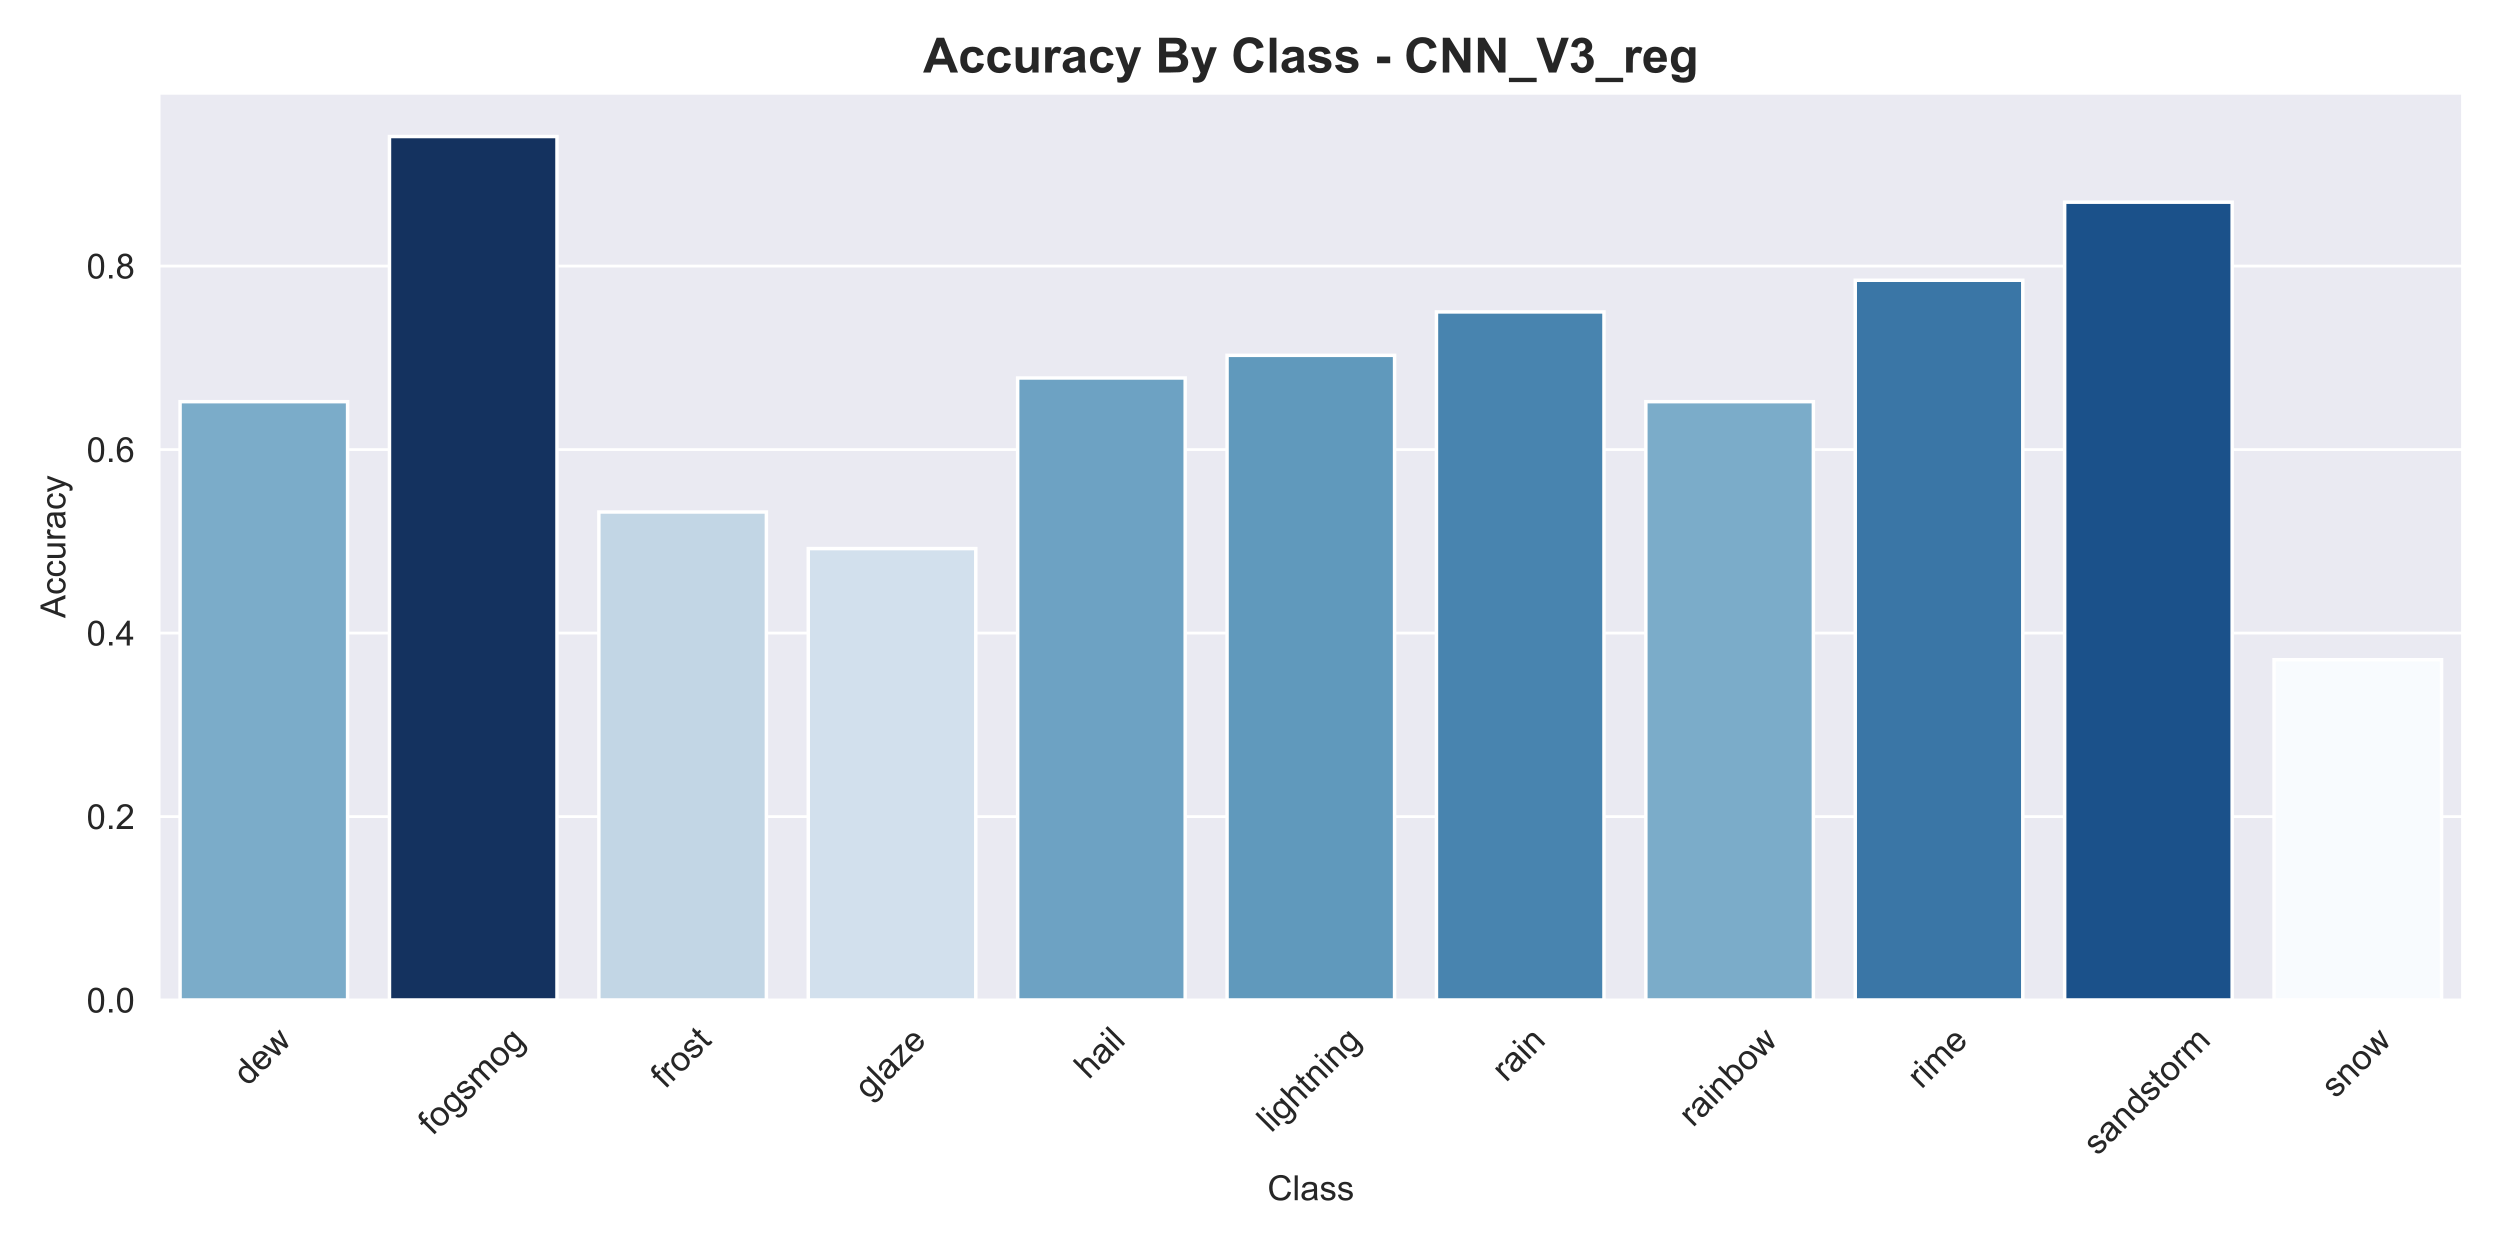
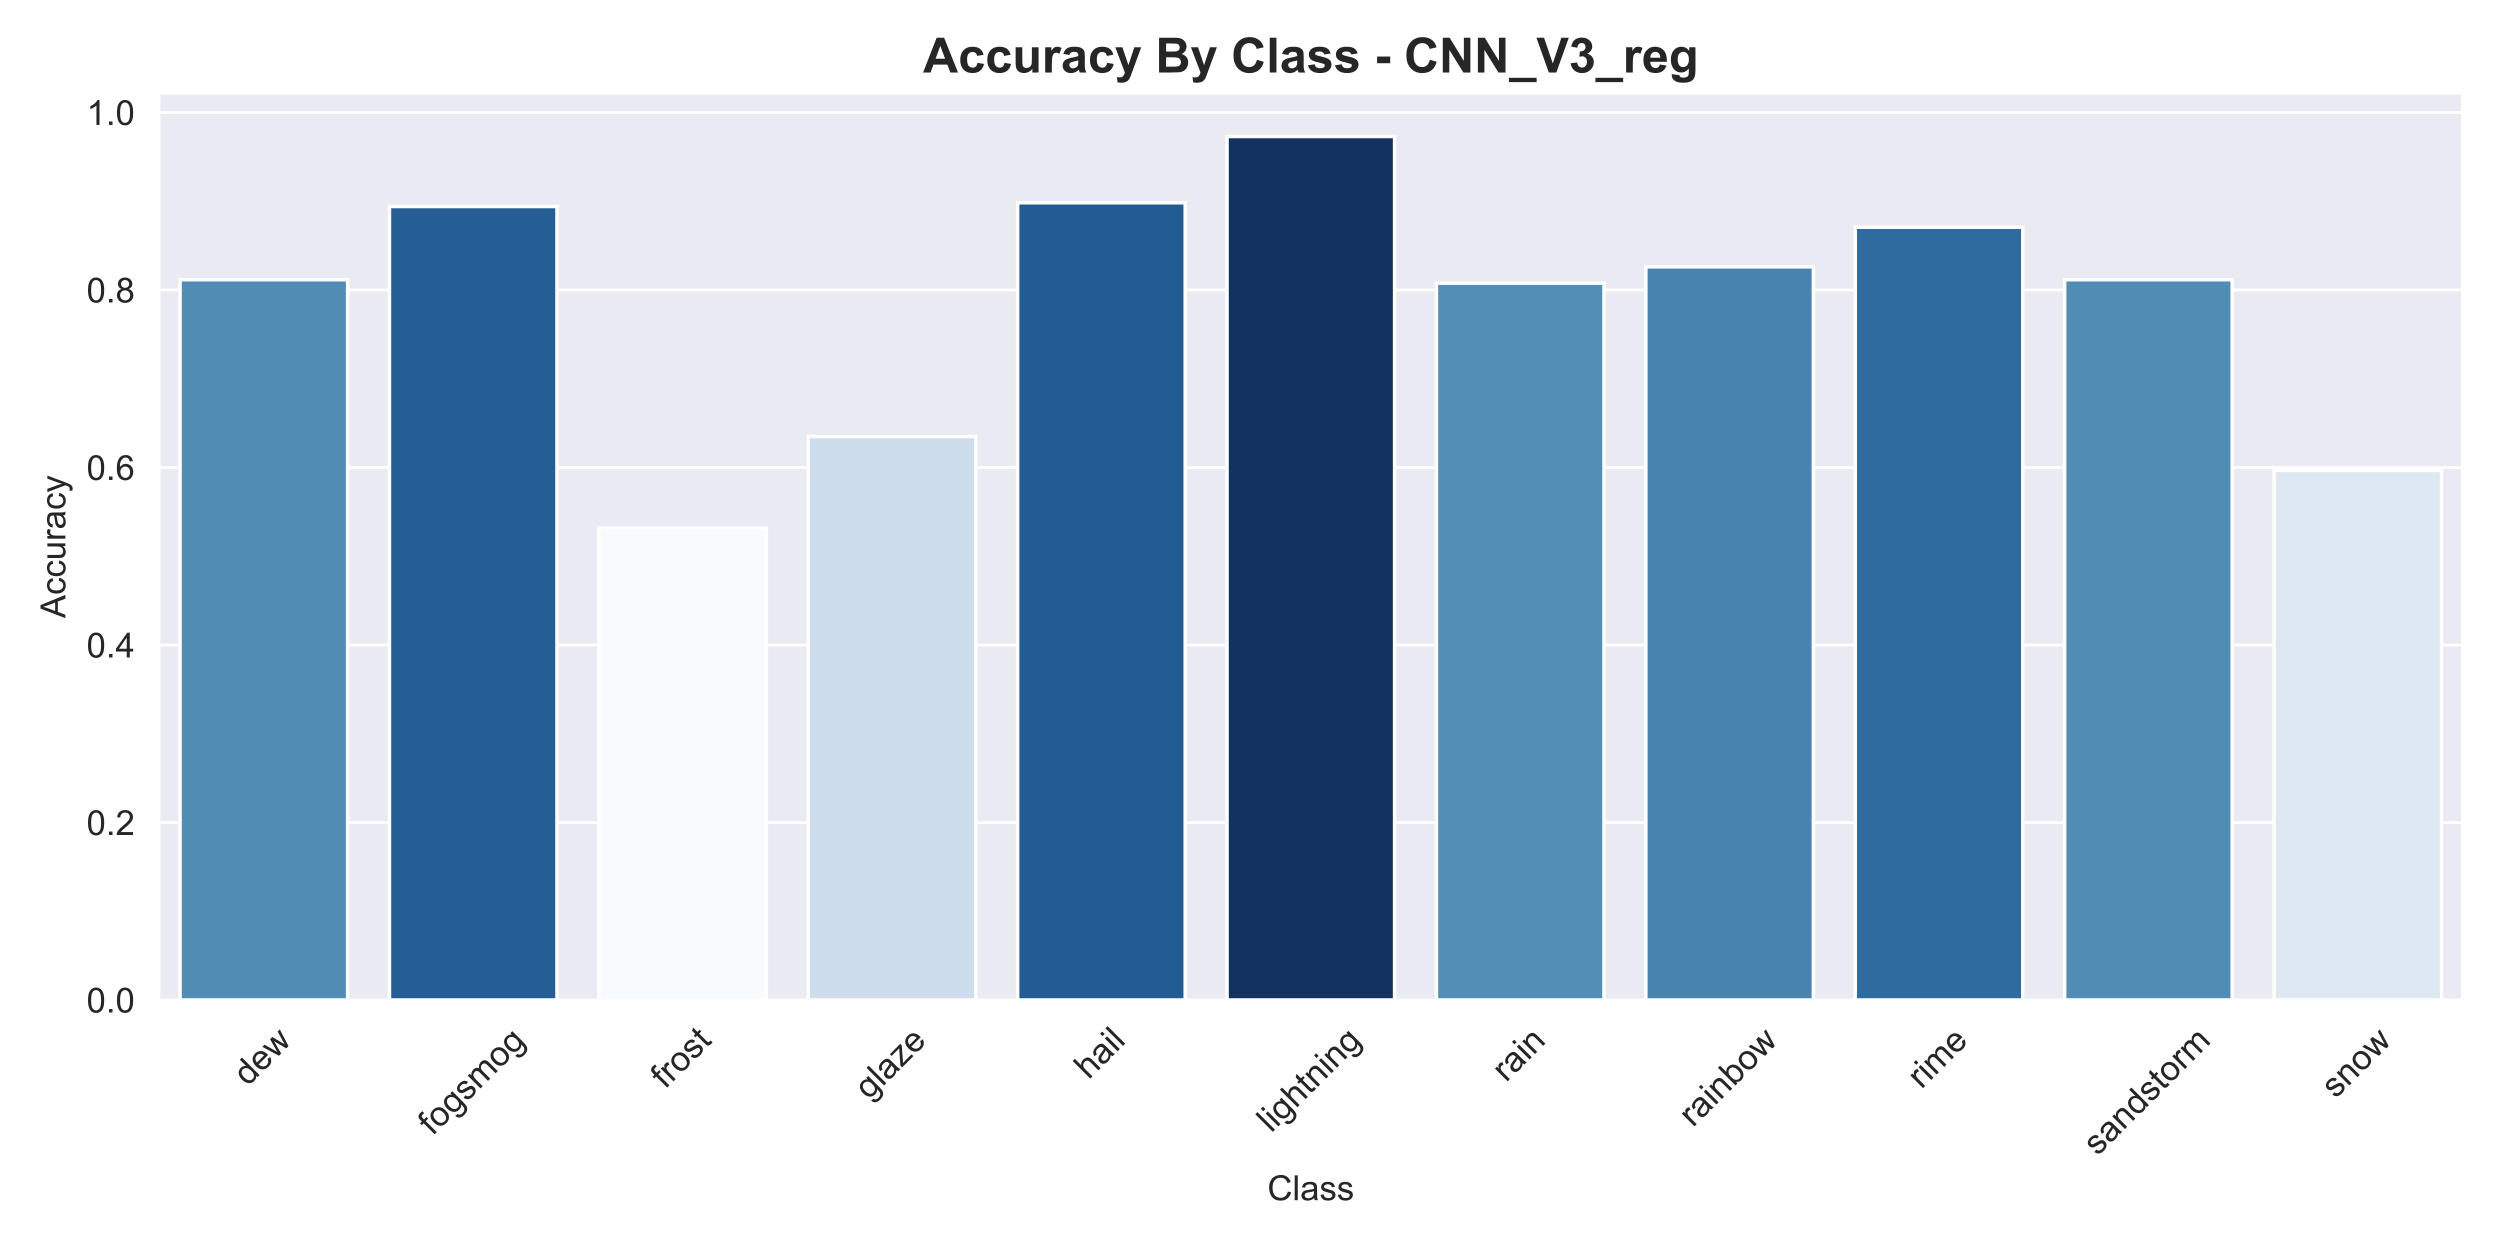
<svg xmlns="http://www.w3.org/2000/svg" xmlns:xlink="http://www.w3.org/1999/xlink" width="720pt" height="360pt" viewBox="0 0 720 360" version="1.1">
  <defs>
    <style type="text/css">*{stroke-linejoin: round; stroke-linecap: butt}</style>
  </defs>
  <g id="figure_1">
    <g id="patch_1">
      <path d="M 0 360  L 720 360  L 720 0  L 0 0  z " style="fill: #ffffff" />
    </g>
    <g id="axes_1">
      <g id="patch_2">
        <path d="M 45.83 288.027  L 709.2 288.027  L 709.2 26.88  L 45.83 26.88  z " style="fill: #eaeaf2" />
      </g>
      <g id="matplotlib.axis_1">
        <g id="xtick_1">
          <g id="text_1">
            <g style="fill: #262626" transform="translate(71.32567 313.0594) rotate(-45) scale(0.1 -0.1)">
              <defs>
                <path id="ArialMT-64" d="M 2575 0  L 2575 419  Q 2259 -75 1647 -75  Q 1250 -75 917 144  Q 584 363 401 755  Q 219 1147 219 1656  Q 219 2153 384 2558  Q 550 2963 881 3178  Q 1213 3394 1622 3394  Q 1922 3394 2156 3267  Q 2391 3141 2538 2938  L 2538 4581  L 3097 4581  L 3097 0  L 2575 0  z M 797 1656  Q 797 1019 1065 703  Q 1334 388 1700 388  Q 2069 388 2326 689  Q 2584 991 2584 1609  Q 2584 2291 2321 2609  Q 2059 2928 1675 2928  Q 1300 2928 1048 2622  Q 797 2316 797 1656  z " transform="scale(0.015625)" />
                <path id="ArialMT-65" d="M 2694 1069  L 3275 997  Q 3138 488 2766 206  Q 2394 -75 1816 -75  Q 1088 -75 661 373  Q 234 822 234 1631  Q 234 2469 665 2931  Q 1097 3394 1784 3394  Q 2450 3394 2872 2941  Q 3294 2488 3294 1666  Q 3294 1616 3291 1516  L 816 1516  Q 847 969 1125 678  Q 1403 388 1819 388  Q 2128 388 2347 550  Q 2566 713 2694 1069  z M 847 1978  L 2700 1978  Q 2663 2397 2488 2606  Q 2219 2931 1791 2931  Q 1403 2931 1139 2672  Q 875 2413 847 1978  z " transform="scale(0.015625)" />
                <path id="ArialMT-77" d="M 1034 0  L 19 3319  L 600 3319  L 1128 1403  L 1325 691  Q 1338 744 1497 1375  L 2025 3319  L 2603 3319  L 3100 1394  L 3266 759  L 3456 1400  L 4025 3319  L 4572 3319  L 3534 0  L 2950 0  L 2422 1988  L 2294 2553  L 1622 0  L 1034 0  z " transform="scale(0.015625)" />
              </defs>
              <use xlink:href="#ArialMT-64" />
              <use xlink:href="#ArialMT-65" transform="translate(55.61523 0)" />
              <use xlink:href="#ArialMT-77" transform="translate(111.2305 0)" />
            </g>
          </g>
        </g>
        <g id="xtick_2">
          <g id="text_2">
            <g style="fill: #262626" transform="translate(124.5599 327.2932) rotate(-45) scale(0.1 -0.1)">
              <defs>
                <path id="ArialMT-66" d="M 556 0  L 556 2881  L 59 2881  L 59 3319  L 556 3319  L 556 3672  Q 556 4006 616 4169  Q 697 4388 901 4523  Q 1106 4659 1475 4659  Q 1713 4659 2000 4603  L 1916 4113  Q 1741 4144 1584 4144  Q 1328 4144 1222 4034  Q 1116 3925 1116 3625  L 1116 3319  L 1763 3319  L 1763 2881  L 1116 2881  L 1116 0  L 556 0  z " transform="scale(0.015625)" />
                <path id="ArialMT-6f" d="M 213 1659  Q 213 2581 725 3025  Q 1153 3394 1769 3394  Q 2453 3394 2887 2945  Q 3322 2497 3322 1706  Q 3322 1066 3130 698  Q 2938 331 2570 128  Q 2203 -75 1769 -75  Q 1072 -75 642 372  Q 213 819 213 1659  z M 791 1659  Q 791 1022 1069 705  Q 1347 388 1769 388  Q 2188 388 2466 706  Q 2744 1025 2744 1678  Q 2744 2294 2464 2611  Q 2184 2928 1769 2928  Q 1347 2928 1069 2612  Q 791 2297 791 1659  z " transform="scale(0.015625)" />
                <path id="ArialMT-67" d="M 319 -275  L 866 -356  Q 900 -609 1056 -725  Q 1266 -881 1628 -881  Q 2019 -881 2231 -725  Q 2444 -569 2519 -288  Q 2563 -116 2559 434  Q 2191 0 1641 0  Q 956 0 581 494  Q 206 988 206 1678  Q 206 2153 378 2554  Q 550 2956 876 3175  Q 1203 3394 1644 3394  Q 2231 3394 2613 2919  L 2613 3319  L 3131 3319  L 3131 450  Q 3131 -325 2973 -648  Q 2816 -972 2473 -1159  Q 2131 -1347 1631 -1347  Q 1038 -1347 672 -1080  Q 306 -813 319 -275  z M 784 1719  Q 784 1066 1043 766  Q 1303 466 1694 466  Q 2081 466 2343 764  Q 2606 1063 2606 1700  Q 2606 2309 2336 2618  Q 2066 2928 1684 2928  Q 1309 2928 1046 2623  Q 784 2319 784 1719  z " transform="scale(0.015625)" />
                <path id="ArialMT-73" d="M 197 991  L 753 1078  Q 800 744 1014 566  Q 1228 388 1613 388  Q 2000 388 2187 545  Q 2375 703 2375 916  Q 2375 1106 2209 1216  Q 2094 1291 1634 1406  Q 1016 1563 777 1677  Q 538 1791 414 1992  Q 291 2194 291 2438  Q 291 2659 392 2848  Q 494 3038 669 3163  Q 800 3259 1026 3326  Q 1253 3394 1513 3394  Q 1903 3394 2198 3281  Q 2494 3169 2634 2976  Q 2775 2784 2828 2463  L 2278 2388  Q 2241 2644 2061 2787  Q 1881 2931 1553 2931  Q 1166 2931 1000 2803  Q 834 2675 834 2503  Q 834 2394 903 2306  Q 972 2216 1119 2156  Q 1203 2125 1616 2013  Q 2213 1853 2448 1751  Q 2684 1650 2818 1456  Q 2953 1263 2953 975  Q 2953 694 2789 445  Q 2625 197 2315 61  Q 2006 -75 1616 -75  Q 969 -75 630 194  Q 291 463 197 991  z " transform="scale(0.015625)" />
                <path id="ArialMT-6d" d="M 422 0  L 422 3319  L 925 3319  L 925 2853  Q 1081 3097 1340 3245  Q 1600 3394 1931 3394  Q 2300 3394 2536 3241  Q 2772 3088 2869 2813  Q 3263 3394 3894 3394  Q 4388 3394 4653 3120  Q 4919 2847 4919 2278  L 4919 0  L 4359 0  L 4359 2091  Q 4359 2428 4304 2576  Q 4250 2725 4106 2815  Q 3963 2906 3769 2906  Q 3419 2906 3187 2673  Q 2956 2441 2956 1928  L 2956 0  L 2394 0  L 2394 2156  Q 2394 2531 2256 2718  Q 2119 2906 1806 2906  Q 1569 2906 1367 2781  Q 1166 2656 1075 2415  Q 984 2175 984 1722  L 984 0  L 422 0  z " transform="scale(0.015625)" />
              </defs>
              <use xlink:href="#ArialMT-66" />
              <use xlink:href="#ArialMT-6f" transform="translate(27.7832 0)" />
              <use xlink:href="#ArialMT-67" transform="translate(83.39844 0)" />
              <use xlink:href="#ArialMT-73" transform="translate(139.0137 0)" />
              <use xlink:href="#ArialMT-6d" transform="translate(189.0137 0)" />
              <use xlink:href="#ArialMT-6f" transform="translate(272.3145 0)" />
              <use xlink:href="#ArialMT-67" transform="translate(327.9297 0)" />
            </g>
          </g>
        </g>
        <g id="xtick_3">
          <g id="text_3">
            <g style="fill: #262626" transform="translate(191.5484 313.8394) rotate(-45) scale(0.1 -0.1)">
              <defs>
                <path id="ArialMT-72" d="M 416 0  L 416 3319  L 922 3319  L 922 2816  Q 1116 3169 1280 3281  Q 1444 3394 1641 3394  Q 1925 3394 2219 3213  L 2025 2691  Q 1819 2813 1613 2813  Q 1428 2813 1281 2702  Q 1134 2591 1072 2394  Q 978 2094 978 1738  L 978 0  L 416 0  z " transform="scale(0.015625)" />
                <path id="ArialMT-74" d="M 1650 503  L 1731 6  Q 1494 -44 1306 -44  Q 1000 -44 831 53  Q 663 150 594 308  Q 525 466 525 972  L 525 2881  L 113 2881  L 113 3319  L 525 3319  L 525 4141  L 1084 4478  L 1084 3319  L 1650 3319  L 1650 2881  L 1084 2881  L 1084 941  Q 1084 700 1114 631  Q 1144 563 1211 522  Q 1278 481 1403 481  Q 1497 481 1650 503  z " transform="scale(0.015625)" />
              </defs>
              <use xlink:href="#ArialMT-66" />
              <use xlink:href="#ArialMT-72" transform="translate(27.7832 0)" />
              <use xlink:href="#ArialMT-6f" transform="translate(61.08398 0)" />
              <use xlink:href="#ArialMT-73" transform="translate(116.6992 0)" />
              <use xlink:href="#ArialMT-74" transform="translate(166.6992 0)" />
            </g>
          </g>
        </g>
        <g id="xtick_4">
          <g id="text_4">
            <g style="fill: #262626" transform="translate(250.2372 316.9916) rotate(-45) scale(0.1 -0.1)">
              <defs>
                <path id="ArialMT-6c" d="M 409 0  L 409 4581  L 972 4581  L 972 0  L 409 0  z " transform="scale(0.015625)" />
                <path id="ArialMT-61" d="M 2588 409  Q 2275 144 1986 34  Q 1697 -75 1366 -75  Q 819 -75 525 192  Q 231 459 231 875  Q 231 1119 342 1320  Q 453 1522 633 1644  Q 813 1766 1038 1828  Q 1203 1872 1538 1913  Q 2219 1994 2541 2106  Q 2544 2222 2544 2253  Q 2544 2597 2384 2738  Q 2169 2928 1744 2928  Q 1347 2928 1158 2789  Q 969 2650 878 2297  L 328 2372  Q 403 2725 575 2942  Q 747 3159 1072 3276  Q 1397 3394 1825 3394  Q 2250 3394 2515 3294  Q 2781 3194 2906 3042  Q 3031 2891 3081 2659  Q 3109 2516 3109 2141  L 3109 1391  Q 3109 606 3145 398  Q 3181 191 3288 0  L 2700 0  Q 2613 175 2588 409  z M 2541 1666  Q 2234 1541 1622 1453  Q 1275 1403 1131 1340  Q 988 1278 909 1158  Q 831 1038 831 891  Q 831 666 1001 516  Q 1172 366 1500 366  Q 1825 366 2078 508  Q 2331 650 2450 897  Q 2541 1088 2541 1459  L 2541 1666  z " transform="scale(0.015625)" />
                <path id="ArialMT-7a" d="M 125 0  L 125 456  L 2238 2881  Q 1878 2863 1603 2863  L 250 2863  L 250 3319  L 2963 3319  L 2963 2947  L 1166 841  L 819 456  Q 1197 484 1528 484  L 3063 484  L 3063 0  L 125 0  z " transform="scale(0.015625)" />
              </defs>
              <use xlink:href="#ArialMT-67" />
              <use xlink:href="#ArialMT-6c" transform="translate(55.61523 0)" />
              <use xlink:href="#ArialMT-61" transform="translate(77.83203 0)" />
              <use xlink:href="#ArialMT-7a" transform="translate(133.4473 0)" />
              <use xlink:href="#ArialMT-65" transform="translate(183.4473 0)" />
            </g>
          </g>
        </g>
        <g id="xtick_5">
          <g id="text_5">
            <g style="fill: #262626" transform="translate(313.5333 311.0949) rotate(-45) scale(0.1 -0.1)">
              <defs>
                <path id="ArialMT-68" d="M 422 0  L 422 4581  L 984 4581  L 984 2938  Q 1378 3394 1978 3394  Q 2347 3394 2619 3248  Q 2891 3103 3008 2847  Q 3125 2591 3125 2103  L 3125 0  L 2563 0  L 2563 2103  Q 2563 2525 2380 2717  Q 2197 2909 1863 2909  Q 1613 2909 1392 2779  Q 1172 2650 1078 2428  Q 984 2206 984 1816  L 984 0  L 422 0  z " transform="scale(0.015625)" />
                <path id="ArialMT-69" d="M 425 3934  L 425 4581  L 988 4581  L 988 3934  L 425 3934  z M 425 0  L 425 3319  L 988 3319  L 988 0  L 425 0  z " transform="scale(0.015625)" />
              </defs>
              <use xlink:href="#ArialMT-68" />
              <use xlink:href="#ArialMT-61" transform="translate(55.61523 0)" />
              <use xlink:href="#ArialMT-69" transform="translate(111.2305 0)" />
              <use xlink:href="#ArialMT-6c" transform="translate(133.4473 0)" />
            </g>
          </g>
        </g>
        <g id="xtick_6">
          <g id="text_6">
            <g style="fill: #262626" transform="translate(366.1322 326.427) rotate(-45) scale(0.1 -0.1)">
              <defs>
                <path id="ArialMT-6e" d="M 422 0  L 422 3319  L 928 3319  L 928 2847  Q 1294 3394 1984 3394  Q 2284 3394 2536 3286  Q 2788 3178 2913 3003  Q 3038 2828 3088 2588  Q 3119 2431 3119 2041  L 3119 0  L 2556 0  L 2556 2019  Q 2556 2363 2490 2533  Q 2425 2703 2258 2804  Q 2091 2906 1866 2906  Q 1506 2906 1245 2678  Q 984 2450 984 1813  L 984 0  L 422 0  z " transform="scale(0.015625)" />
              </defs>
              <use xlink:href="#ArialMT-6c" />
              <use xlink:href="#ArialMT-69" transform="translate(22.2168 0)" />
              <use xlink:href="#ArialMT-67" transform="translate(44.43359 0)" />
              <use xlink:href="#ArialMT-68" transform="translate(100.0488 0)" />
              <use xlink:href="#ArialMT-74" transform="translate(155.6641 0)" />
              <use xlink:href="#ArialMT-6e" transform="translate(183.4473 0)" />
              <use xlink:href="#ArialMT-69" transform="translate(239.0625 0)" />
              <use xlink:href="#ArialMT-6e" transform="translate(261.2793 0)" />
              <use xlink:href="#ArialMT-67" transform="translate(316.8945 0)" />
            </g>
          </g>
        </g>
        <g id="xtick_7">
          <g id="text_7">
            <g style="fill: #262626" transform="translate(433.7544 311.8783) rotate(-45) scale(0.1 -0.1)">
              <use xlink:href="#ArialMT-72" />
              <use xlink:href="#ArialMT-61" transform="translate(33.30078 0)" />
              <use xlink:href="#ArialMT-69" transform="translate(88.91602 0)" />
              <use xlink:href="#ArialMT-6e" transform="translate(111.1328 0)" />
            </g>
          </g>
        </g>
        <g id="xtick_8">
          <g id="text_8">
            <g style="fill: #262626" transform="translate(487.5753 324.8493) rotate(-45) scale(0.1 -0.1)">
              <defs>
                <path id="ArialMT-62" d="M 941 0  L 419 0  L 419 4581  L 981 4581  L 981 2947  Q 1338 3394 1891 3394  Q 2197 3394 2470 3270  Q 2744 3147 2920 2923  Q 3097 2700 3197 2384  Q 3297 2069 3297 1709  Q 3297 856 2875 390  Q 2453 -75 1863 -75  Q 1275 -75 941 416  L 941 0  z M 934 1684  Q 934 1088 1097 822  Q 1363 388 1816 388  Q 2184 388 2453 708  Q 2722 1028 2722 1663  Q 2722 2313 2464 2622  Q 2206 2931 1841 2931  Q 1472 2931 1203 2611  Q 934 2291 934 1684  z " transform="scale(0.015625)" />
              </defs>
              <use xlink:href="#ArialMT-72" />
              <use xlink:href="#ArialMT-61" transform="translate(33.30078 0)" />
              <use xlink:href="#ArialMT-69" transform="translate(88.91602 0)" />
              <use xlink:href="#ArialMT-6e" transform="translate(111.1328 0)" />
              <use xlink:href="#ArialMT-62" transform="translate(166.748 0)" />
              <use xlink:href="#ArialMT-6f" transform="translate(222.3633 0)" />
              <use xlink:href="#ArialMT-77" transform="translate(277.9785 0)" />
            </g>
          </g>
        </g>
        <g id="xtick_9">
          <g id="text_9">
            <g style="fill: #262626" transform="translate(553.3882 313.8361) rotate(-45) scale(0.1 -0.1)">
              <use xlink:href="#ArialMT-72" />
              <use xlink:href="#ArialMT-69" transform="translate(33.30078 0)" />
              <use xlink:href="#ArialMT-6d" transform="translate(55.51758 0)" />
              <use xlink:href="#ArialMT-65" transform="translate(138.8184 0)" />
            </g>
          </g>
        </g>
        <g id="xtick_10">
          <g id="text_10">
            <g style="fill: #262626" transform="translate(604.0641 333.097) rotate(-45) scale(0.1 -0.1)">
              <use xlink:href="#ArialMT-73" />
              <use xlink:href="#ArialMT-61" transform="translate(50 0)" />
              <use xlink:href="#ArialMT-6e" transform="translate(105.6152 0)" />
              <use xlink:href="#ArialMT-64" transform="translate(161.2305 0)" />
              <use xlink:href="#ArialMT-73" transform="translate(216.8457 0)" />
              <use xlink:href="#ArialMT-74" transform="translate(266.8457 0)" />
              <use xlink:href="#ArialMT-6f" transform="translate(294.6289 0)" />
              <use xlink:href="#ArialMT-72" transform="translate(350.2441 0)" />
              <use xlink:href="#ArialMT-6d" transform="translate(383.5449 0)" />
            </g>
          </g>
        </g>
        <g id="xtick_11">
          <g id="text_11">
            <g style="fill: #262626" transform="translate(672.6215 316.5949) rotate(-45) scale(0.1 -0.1)">
              <use xlink:href="#ArialMT-73" />
              <use xlink:href="#ArialMT-6e" transform="translate(50 0)" />
              <use xlink:href="#ArialMT-6f" transform="translate(105.6152 0)" />
              <use xlink:href="#ArialMT-77" transform="translate(161.2305 0)" />
            </g>
          </g>
        </g>
        <g id="text_12">
          <g style="fill: #262626" transform="translate(365.0127 345.6602) scale(0.1 -0.1)">
            <defs>
              <path id="ArialMT-43" d="M 3763 1606  L 4369 1453  Q 4178 706 3683 314  Q 3188 -78 2472 -78  Q 1731 -78 1267 223  Q 803 525 561 1097  Q 319 1669 319 2325  Q 319 3041 592 3573  Q 866 4106 1370 4382  Q 1875 4659 2481 4659  Q 3169 4659 3637 4309  Q 4106 3959 4291 3325  L 3694 3184  Q 3534 3684 3231 3912  Q 2928 4141 2469 4141  Q 1941 4141 1586 3887  Q 1231 3634 1087 3207  Q 944 2781 944 2328  Q 944 1744 1114 1308  Q 1284 872 1643 656  Q 2003 441 2422 441  Q 2931 441 3284 734  Q 3638 1028 3763 1606  z " transform="scale(0.015625)" />
            </defs>
            <use xlink:href="#ArialMT-43" />
            <use xlink:href="#ArialMT-6c" transform="translate(72.2168 0)" />
            <use xlink:href="#ArialMT-61" transform="translate(94.43359 0)" />
            <use xlink:href="#ArialMT-73" transform="translate(150.0488 0)" />
            <use xlink:href="#ArialMT-73" transform="translate(200.0488 0)" />
          </g>
        </g>
      </g>
      <g id="matplotlib.axis_2">
        <g id="ytick_1">
          <g id="line2d_1">
-             <path d="M 45.83 288.027  L 709.2 288.027  " clip-path="url(#p5f1735dbeb)" style="fill: none; stroke: #ffffff; stroke-width: 0.8; stroke-linecap: round" />
+             <path d="M 45.83 288.027  L 709.2 288.027  " clip-path="url(#pd8d03bfe58)" style="fill: none; stroke: #ffffff; stroke-width: 0.8; stroke-linecap: round" />
          </g>
          <g id="text_13">
            <g style="fill: #262626" transform="translate(24.93 291.606) scale(0.1 -0.1)">
              <defs>
                <path id="ArialMT-30" d="M 266 2259  Q 266 3072 433 3567  Q 600 4063 929 4331  Q 1259 4600 1759 4600  Q 2128 4600 2406 4451  Q 2684 4303 2865 4023  Q 3047 3744 3150 3342  Q 3253 2941 3253 2259  Q 3253 1453 3087 958  Q 2922 463 2592 192  Q 2263 -78 1759 -78  Q 1097 -78 719 397  Q 266 969 266 2259  z M 844 2259  Q 844 1131 1108 757  Q 1372 384 1759 384  Q 2147 384 2411 759  Q 2675 1134 2675 2259  Q 2675 3391 2411 3762  Q 2147 4134 1753 4134  Q 1366 4134 1134 3806  Q 844 3388 844 2259  z " transform="scale(0.015625)" />
                <path id="ArialMT-2e" d="M 581 0  L 581 641  L 1222 641  L 1222 0  L 581 0  z " transform="scale(0.015625)" />
              </defs>
              <use xlink:href="#ArialMT-30" />
              <use xlink:href="#ArialMT-2e" transform="translate(55.61523 0)" />
              <use xlink:href="#ArialMT-30" transform="translate(83.39844 0)" />
            </g>
          </g>
        </g>
        <g id="ytick_2">
          <g id="line2d_2">
-             <path d="M 45.83 235.176  L 709.2 235.176  " clip-path="url(#p5f1735dbeb)" style="fill: none; stroke: #ffffff; stroke-width: 0.8; stroke-linecap: round" />
+             <path d="M 45.83 236.903  L 709.2 236.903  " clip-path="url(#pd8d03bfe58)" style="fill: none; stroke: #ffffff; stroke-width: 0.8; stroke-linecap: round" />
          </g>
          <g id="text_14">
-             <g style="fill: #262626" transform="translate(24.93 238.7548) scale(0.1 -0.1)">
+             <g style="fill: #262626" transform="translate(24.93 240.4819) scale(0.1 -0.1)">
              <defs>
                <path id="ArialMT-32" d="M 3222 541  L 3222 0  L 194 0  Q 188 203 259 391  Q 375 700 629 1000  Q 884 1300 1366 1694  Q 2113 2306 2375 2664  Q 2638 3022 2638 3341  Q 2638 3675 2398 3904  Q 2159 4134 1775 4134  Q 1369 4134 1125 3890  Q 881 3647 878 3216  L 300 3275  Q 359 3922 746 4261  Q 1134 4600 1788 4600  Q 2447 4600 2831 4234  Q 3216 3869 3216 3328  Q 3216 3053 3103 2787  Q 2991 2522 2730 2228  Q 2469 1934 1863 1422  Q 1356 997 1212 845  Q 1069 694 975 541  L 3222 541  z " transform="scale(0.015625)" />
              </defs>
              <use xlink:href="#ArialMT-30" />
              <use xlink:href="#ArialMT-2e" transform="translate(55.61523 0)" />
              <use xlink:href="#ArialMT-32" transform="translate(83.39844 0)" />
            </g>
          </g>
        </g>
        <g id="ytick_3">
          <g id="line2d_3">
-             <path d="M 45.83 182.325  L 709.2 182.325  " clip-path="url(#p5f1735dbeb)" style="fill: none; stroke: #ffffff; stroke-width: 0.8; stroke-linecap: round" />
+             <path d="M 45.83 185.779  L 709.2 185.779  " clip-path="url(#pd8d03bfe58)" style="fill: none; stroke: #ffffff; stroke-width: 0.8; stroke-linecap: round" />
          </g>
          <g id="text_15">
-             <g style="fill: #262626" transform="translate(24.93 185.9036) scale(0.1 -0.1)">
+             <g style="fill: #262626" transform="translate(24.93 189.3579) scale(0.1 -0.1)">
              <defs>
                <path id="ArialMT-34" d="M 2069 0  L 2069 1097  L 81 1097  L 81 1613  L 2172 4581  L 2631 4581  L 2631 1613  L 3250 1613  L 3250 1097  L 2631 1097  L 2631 0  L 2069 0  z M 2069 1613  L 2069 3678  L 634 1613  L 2069 1613  z " transform="scale(0.015625)" />
              </defs>
              <use xlink:href="#ArialMT-30" />
              <use xlink:href="#ArialMT-2e" transform="translate(55.61523 0)" />
              <use xlink:href="#ArialMT-34" transform="translate(83.39844 0)" />
            </g>
          </g>
        </g>
        <g id="ytick_4">
          <g id="line2d_4">
-             <path d="M 45.83 129.473  L 709.2 129.473  " clip-path="url(#p5f1735dbeb)" style="fill: none; stroke: #ffffff; stroke-width: 0.8; stroke-linecap: round" />
+             <path d="M 45.83 134.655  L 709.2 134.655  " clip-path="url(#pd8d03bfe58)" style="fill: none; stroke: #ffffff; stroke-width: 0.8; stroke-linecap: round" />
          </g>
          <g id="text_16">
-             <g style="fill: #262626" transform="translate(24.93 133.0524) scale(0.1 -0.1)">
+             <g style="fill: #262626" transform="translate(24.93 138.2339) scale(0.1 -0.1)">
              <defs>
                <path id="ArialMT-36" d="M 3184 3459  L 2625 3416  Q 2550 3747 2413 3897  Q 2184 4138 1850 4138  Q 1581 4138 1378 3988  Q 1113 3794 959 3422  Q 806 3050 800 2363  Q 1003 2672 1297 2822  Q 1591 2972 1913 2972  Q 2475 2972 2870 2558  Q 3266 2144 3266 1488  Q 3266 1056 3080 686  Q 2894 316 2569 119  Q 2244 -78 1831 -78  Q 1128 -78 684 439  Q 241 956 241 2144  Q 241 3472 731 4075  Q 1159 4600 1884 4600  Q 2425 4600 2770 4297  Q 3116 3994 3184 3459  z M 888 1484  Q 888 1194 1011 928  Q 1134 663 1356 523  Q 1578 384 1822 384  Q 2178 384 2434 671  Q 2691 959 2691 1453  Q 2691 1928 2437 2201  Q 2184 2475 1800 2475  Q 1419 2475 1153 2201  Q 888 1928 888 1484  z " transform="scale(0.015625)" />
              </defs>
              <use xlink:href="#ArialMT-30" />
              <use xlink:href="#ArialMT-2e" transform="translate(55.61523 0)" />
              <use xlink:href="#ArialMT-36" transform="translate(83.39844 0)" />
            </g>
          </g>
        </g>
        <g id="ytick_5">
          <g id="line2d_5">
-             <path d="M 45.83 76.622  L 709.2 76.622  " clip-path="url(#p5f1735dbeb)" style="fill: none; stroke: #ffffff; stroke-width: 0.8; stroke-linecap: round" />
+             <path d="M 45.83 83.531  L 709.2 83.531  " clip-path="url(#pd8d03bfe58)" style="fill: none; stroke: #ffffff; stroke-width: 0.8; stroke-linecap: round" />
          </g>
          <g id="text_17">
-             <g style="fill: #262626" transform="translate(24.93 80.2012) scale(0.1 -0.1)">
+             <g style="fill: #262626" transform="translate(24.93 87.10985) scale(0.1 -0.1)">
              <defs>
                <path id="ArialMT-38" d="M 1131 2484  Q 781 2613 612 2850  Q 444 3088 444 3419  Q 444 3919 803 4259  Q 1163 4600 1759 4600  Q 2359 4600 2725 4251  Q 3091 3903 3091 3403  Q 3091 3084 2923 2848  Q 2756 2613 2416 2484  Q 2838 2347 3058 2040  Q 3278 1734 3278 1309  Q 3278 722 2862 322  Q 2447 -78 1769 -78  Q 1091 -78 675 323  Q 259 725 259 1325  Q 259 1772 486 2073  Q 713 2375 1131 2484  z M 1019 3438  Q 1019 3113 1228 2906  Q 1438 2700 1772 2700  Q 2097 2700 2305 2904  Q 2513 3109 2513 3406  Q 2513 3716 2298 3927  Q 2084 4138 1766 4138  Q 1444 4138 1231 3931  Q 1019 3725 1019 3438  z M 838 1322  Q 838 1081 952 856  Q 1066 631 1291 507  Q 1516 384 1775 384  Q 2178 384 2440 643  Q 2703 903 2703 1303  Q 2703 1709 2433 1975  Q 2163 2241 1756 2241  Q 1359 2241 1098 1978  Q 838 1716 838 1322  z " transform="scale(0.015625)" />
              </defs>
              <use xlink:href="#ArialMT-30" />
              <use xlink:href="#ArialMT-2e" transform="translate(55.61523 0)" />
              <use xlink:href="#ArialMT-38" transform="translate(83.39844 0)" />
            </g>
          </g>
        </g>
-         <g id="text_18">
+         <g id="ytick_6">
+           <g id="line2d_6">
+             <path d="M 45.83 32.407  L 709.2 32.407  " clip-path="url(#pd8d03bfe58)" style="fill: none; stroke: #ffffff; stroke-width: 0.8; stroke-linecap: round" />
+           </g>
+           <g id="text_18">
+             <g style="fill: #262626" transform="translate(24.93 35.98583) scale(0.1 -0.1)">
+               <defs>
+                 <path id="ArialMT-31" d="M 2384 0  L 1822 0  L 1822 3584  Q 1619 3391 1289 3197  Q 959 3003 697 2906  L 697 3450  Q 1169 3672 1522 3987  Q 1875 4303 2022 4600  L 2384 4600  L 2384 0  z " transform="scale(0.015625)" />
+               </defs>
+               <use xlink:href="#ArialMT-31" />
+               <use xlink:href="#ArialMT-2e" transform="translate(55.61523 0)" />
+               <use xlink:href="#ArialMT-30" transform="translate(83.39844 0)" />
+             </g>
+           </g>
+         </g>
+         <g id="text_19">
          <g style="fill: #262626" transform="translate(18.82531 178.0145) rotate(-90) scale(0.1 -0.1)">
            <defs>
              <path id="ArialMT-41" d="M -9 0  L 1750 4581  L 2403 4581  L 4278 0  L 3588 0  L 3053 1388  L 1138 1388  L 634 0  L -9 0  z M 1313 1881  L 2866 1881  L 2388 3150  Q 2169 3728 2063 4100  Q 1975 3659 1816 3225  L 1313 1881  z " transform="scale(0.015625)" />
              <path id="ArialMT-63" d="M 2588 1216  L 3141 1144  Q 3050 572 2676 248  Q 2303 -75 1759 -75  Q 1078 -75 664 370  Q 250 816 250 1647  Q 250 2184 428 2587  Q 606 2991 970 3192  Q 1334 3394 1763 3394  Q 2303 3394 2647 3120  Q 2991 2847 3088 2344  L 2541 2259  Q 2463 2594 2264 2762  Q 2066 2931 1784 2931  Q 1359 2931 1093 2626  Q 828 2322 828 1663  Q 828 994 1084 691  Q 1341 388 1753 388  Q 2084 388 2306 591  Q 2528 794 2588 1216  z " transform="scale(0.015625)" />
              <path id="ArialMT-75" d="M 2597 0  L 2597 488  Q 2209 -75 1544 -75  Q 1250 -75 995 37  Q 741 150 617 320  Q 494 491 444 738  Q 409 903 409 1263  L 409 3319  L 972 3319  L 972 1478  Q 972 1038 1006 884  Q 1059 663 1231 536  Q 1403 409 1656 409  Q 1909 409 2131 539  Q 2353 669 2445 892  Q 2538 1116 2538 1541  L 2538 3319  L 3100 3319  L 3100 0  L 2597 0  z " transform="scale(0.015625)" />
              <path id="ArialMT-79" d="M 397 -1278  L 334 -750  Q 519 -800 656 -800  Q 844 -800 956 -737  Q 1069 -675 1141 -563  Q 1194 -478 1313 -144  Q 1328 -97 1363 -6  L 103 3319  L 709 3319  L 1400 1397  Q 1534 1031 1641 628  Q 1738 1016 1872 1384  L 2581 3319  L 3144 3319  L 1881 -56  Q 1678 -603 1566 -809  Q 1416 -1088 1222 -1217  Q 1028 -1347 759 -1347  Q 597 -1347 397 -1278  z " transform="scale(0.015625)" />
            </defs>
            <use xlink:href="#ArialMT-41" />
            <use xlink:href="#ArialMT-63" transform="translate(66.69922 0)" />
            <use xlink:href="#ArialMT-63" transform="translate(116.6992 0)" />
            <use xlink:href="#ArialMT-75" transform="translate(166.6992 0)" />
            <use xlink:href="#ArialMT-72" transform="translate(222.3145 0)" />
            <use xlink:href="#ArialMT-61" transform="translate(255.6152 0)" />
            <use xlink:href="#ArialMT-63" transform="translate(311.2305 0)" />
            <use xlink:href="#ArialMT-79" transform="translate(361.2305 0)" />
          </g>
        </g>
      </g>
      <g id="patch_3">
-         <path d="M 51.861 288.027  L 100.106 288.027  L 100.106 115.686  L 51.861 115.686  z " clip-path="url(#p5f1735dbeb)" style="fill: #7bacc9; stroke: #ffffff; stroke-linejoin: miter" />
+         <path d="M 51.861 288.027  L 100.106 288.027  L 100.106 80.567  L 51.861 80.567  z " clip-path="url(#pd8d03bfe58)" style="fill: #508cb4; stroke: #ffffff; stroke-linejoin: miter" />
      </g>
      <g id="patch_4">
-         <path d="M 112.167 288.027  L 160.412 288.027  L 160.412 39.316  L 112.167 39.316  z " clip-path="url(#p5f1735dbeb)" style="fill: #14325f; stroke: #ffffff; stroke-linejoin: miter" />
+         <path d="M 112.167 288.027  L 160.412 288.027  L 160.412 59.473  L 112.167 59.473  z " clip-path="url(#pd8d03bfe58)" style="fill: #255e94; stroke: #ffffff; stroke-linejoin: miter" />
      </g>
      <g id="patch_5">
-         <path d="M 172.473 288.027  L 220.718 288.027  L 220.718 147.465  L 172.473 147.465  z " clip-path="url(#p5f1735dbeb)" style="fill: #c2d6e5; stroke: #ffffff; stroke-linejoin: miter" />
+         <path d="M 172.473 288.027  L 220.718 288.027  L 220.718 152.059  L 172.473 152.059  z " clip-path="url(#pd8d03bfe58)" style="fill: #f8fbfe; stroke: #ffffff; stroke-linejoin: miter" />
      </g>
      <g id="patch_6">
-         <path d="M 232.78 288.027  L 281.025 288.027  L 281.025 157.996  L 232.78 157.996  z " clip-path="url(#p5f1735dbeb)" style="fill: #d2e0ed; stroke: #ffffff; stroke-linejoin: miter" />
+         <path d="M 232.78 288.027  L 281.025 288.027  L 281.025 125.729  L 232.78 125.729  z " clip-path="url(#pd8d03bfe58)" style="fill: #ceddeb; stroke: #ffffff; stroke-linejoin: miter" />
      </g>
      <g id="patch_7">
-         <path d="M 293.086 288.027  L 341.331 288.027  L 341.331 108.87  L 293.086 108.87  z " clip-path="url(#p5f1735dbeb)" style="fill: #6da2c3; stroke: #ffffff; stroke-linejoin: miter" />
+         <path d="M 293.086 288.027  L 341.331 288.027  L 341.331 58.402  L 293.086 58.402  z " clip-path="url(#pd8d03bfe58)" style="fill: #235c92; stroke: #ffffff; stroke-linejoin: miter" />
      </g>
      <g id="patch_8">
-         <path d="M 353.392 288.027  L 401.638 288.027  L 401.638 102.334  L 353.392 102.334  z " clip-path="url(#p5f1735dbeb)" style="fill: #6099bc; stroke: #ffffff; stroke-linejoin: miter" />
+         <path d="M 353.392 288.027  L 401.638 288.027  L 401.638 39.316  L 353.392 39.316  z " clip-path="url(#pd8d03bfe58)" style="fill: #14325f; stroke: #ffffff; stroke-linejoin: miter" />
      </g>
      <g id="patch_9">
-         <path d="M 413.699 288.027  L 461.944 288.027  L 461.944 89.835  L 413.699 89.835  z " clip-path="url(#p5f1735dbeb)" style="fill: #4884af; stroke: #ffffff; stroke-linejoin: miter" />
+         <path d="M 413.699 288.027  L 461.944 288.027  L 461.944 81.565  L 413.699 81.565  z " clip-path="url(#pd8d03bfe58)" style="fill: #528eb5; stroke: #ffffff; stroke-linejoin: miter" />
      </g>
      <g id="patch_10">
-         <path d="M 474.005 288.027  L 522.25 288.027  L 522.25 115.686  L 474.005 115.686  z " clip-path="url(#p5f1735dbeb)" style="fill: #7bacc9; stroke: #ffffff; stroke-linejoin: miter" />
+         <path d="M 474.005 288.027  L 522.25 288.027  L 522.25 76.863  L 474.005 76.863  z " clip-path="url(#pd8d03bfe58)" style="fill: #4884af; stroke: #ffffff; stroke-linejoin: miter" />
      </g>
      <g id="patch_11">
-         <path d="M 534.312 288.027  L 582.557 288.027  L 582.557 80.723  L 534.312 80.723  z " clip-path="url(#p5f1735dbeb)" style="fill: #3a76a6; stroke: #ffffff; stroke-linejoin: miter" />
+         <path d="M 534.312 288.027  L 582.557 288.027  L 582.557 65.461  L 534.312 65.461  z " clip-path="url(#pd8d03bfe58)" style="fill: #306b9f; stroke: #ffffff; stroke-linejoin: miter" />
      </g>
      <g id="patch_12">
-         <path d="M 594.618 288.027  L 642.863 288.027  L 642.863 58.239  L 594.618 58.239  z " clip-path="url(#p5f1735dbeb)" style="fill: #1b518a; stroke: #ffffff; stroke-linejoin: miter" />
+         <path d="M 594.618 288.027  L 642.863 288.027  L 642.863 80.567  L 594.618 80.567  z " clip-path="url(#pd8d03bfe58)" style="fill: #508cb4; stroke: #ffffff; stroke-linejoin: miter" />
      </g>
      <g id="patch_13">
-         <path d="M 654.924 288.027  L 703.169 288.027  L 703.169 189.997  L 654.924 189.997  z " clip-path="url(#p5f1735dbeb)" style="fill: #f8fbfe; stroke: #ffffff; stroke-linejoin: miter" />
-       </g>
-       <g id="line2d_6">
-         <path clip-path="url(#p5f1735dbeb)" style="fill: none; stroke: #424242; stroke-width: 2.25; stroke-linecap: round" />
+         <path d="M 654.924 288.027  L 703.169 288.027  L 703.169 135.48  L 654.924 135.48  z " clip-path="url(#pd8d03bfe58)" style="fill: #dee8f2; stroke: #ffffff; stroke-linejoin: miter" />
      </g>
      <g id="line2d_7">
-         <path clip-path="url(#p5f1735dbeb)" style="fill: none; stroke: #424242; stroke-width: 2.25; stroke-linecap: round" />
+         <path clip-path="url(#pd8d03bfe58)" style="fill: none; stroke: #424242; stroke-width: 2.25; stroke-linecap: round" />
      </g>
      <g id="line2d_8">
-         <path clip-path="url(#p5f1735dbeb)" style="fill: none; stroke: #424242; stroke-width: 2.25; stroke-linecap: round" />
+         <path clip-path="url(#pd8d03bfe58)" style="fill: none; stroke: #424242; stroke-width: 2.25; stroke-linecap: round" />
      </g>
      <g id="line2d_9">
-         <path clip-path="url(#p5f1735dbeb)" style="fill: none; stroke: #424242; stroke-width: 2.25; stroke-linecap: round" />
+         <path clip-path="url(#pd8d03bfe58)" style="fill: none; stroke: #424242; stroke-width: 2.25; stroke-linecap: round" />
      </g>
      <g id="line2d_10">
-         <path clip-path="url(#p5f1735dbeb)" style="fill: none; stroke: #424242; stroke-width: 2.25; stroke-linecap: round" />
+         <path clip-path="url(#pd8d03bfe58)" style="fill: none; stroke: #424242; stroke-width: 2.25; stroke-linecap: round" />
      </g>
      <g id="line2d_11">
-         <path clip-path="url(#p5f1735dbeb)" style="fill: none; stroke: #424242; stroke-width: 2.25; stroke-linecap: round" />
+         <path clip-path="url(#pd8d03bfe58)" style="fill: none; stroke: #424242; stroke-width: 2.25; stroke-linecap: round" />
      </g>
      <g id="line2d_12">
-         <path clip-path="url(#p5f1735dbeb)" style="fill: none; stroke: #424242; stroke-width: 2.25; stroke-linecap: round" />
+         <path clip-path="url(#pd8d03bfe58)" style="fill: none; stroke: #424242; stroke-width: 2.25; stroke-linecap: round" />
      </g>
      <g id="line2d_13">
-         <path clip-path="url(#p5f1735dbeb)" style="fill: none; stroke: #424242; stroke-width: 2.25; stroke-linecap: round" />
+         <path clip-path="url(#pd8d03bfe58)" style="fill: none; stroke: #424242; stroke-width: 2.25; stroke-linecap: round" />
      </g>
      <g id="line2d_14">
-         <path clip-path="url(#p5f1735dbeb)" style="fill: none; stroke: #424242; stroke-width: 2.25; stroke-linecap: round" />
+         <path clip-path="url(#pd8d03bfe58)" style="fill: none; stroke: #424242; stroke-width: 2.25; stroke-linecap: round" />
      </g>
      <g id="line2d_15">
-         <path clip-path="url(#p5f1735dbeb)" style="fill: none; stroke: #424242; stroke-width: 2.25; stroke-linecap: round" />
+         <path clip-path="url(#pd8d03bfe58)" style="fill: none; stroke: #424242; stroke-width: 2.25; stroke-linecap: round" />
      </g>
      <g id="line2d_16">
-         <path clip-path="url(#p5f1735dbeb)" style="fill: none; stroke: #424242; stroke-width: 2.25; stroke-linecap: round" />
+         <path clip-path="url(#pd8d03bfe58)" style="fill: none; stroke: #424242; stroke-width: 2.25; stroke-linecap: round" />
+       </g>
+       <g id="line2d_17">
+         <path clip-path="url(#pd8d03bfe58)" style="fill: none; stroke: #424242; stroke-width: 2.25; stroke-linecap: round" />
      </g>
      <g id="patch_14">
        <path d="M 45.83 288.027  L 45.83 26.88  " style="fill: none; stroke: #ffffff; stroke-width: 0.8; stroke-linejoin: miter; stroke-linecap: square" />
      </g>
      <g id="patch_15">
        <path d="M 709.2 288.027  L 709.2 26.88  " style="fill: none; stroke: #ffffff; stroke-width: 0.8; stroke-linejoin: miter; stroke-linecap: square" />
      </g>
      <g id="patch_16">
        <path d="M 45.83 288.027  L 709.2 288.027  " style="fill: none; stroke: #ffffff; stroke-width: 0.8; stroke-linejoin: miter; stroke-linecap: square" />
      </g>
      <g id="patch_17">
        <path d="M 45.83 26.88  L 709.2 26.88  " style="fill: none; stroke: #ffffff; stroke-width: 0.8; stroke-linejoin: miter; stroke-linecap: square" />
      </g>
-       <g id="text_19">
+       <g id="text_20">
        <g style="fill: #262626" transform="translate(265.8552 20.88) scale(0.14 -0.14)">
          <defs>
            <path id="Arial-BoldMT-41" d="M 4597 0  L 3591 0  L 3191 1041  L 1359 1041  L 981 0  L 0 0  L 1784 4581  L 2763 4581  L 4597 0  z M 2894 1813  L 2263 3513  L 1644 1813  L 2894 1813  z " transform="scale(0.015625)" />
            <path id="Arial-BoldMT-63" d="M 3353 2338  L 2488 2181  Q 2444 2441 2289 2572  Q 2134 2703 1888 2703  Q 1559 2703 1364 2476  Q 1169 2250 1169 1719  Q 1169 1128 1367 884  Q 1566 641 1900 641  Q 2150 641 2309 783  Q 2469 925 2534 1272  L 3397 1125  Q 3263 531 2881 228  Q 2500 -75 1859 -75  Q 1131 -75 698 384  Q 266 844 266 1656  Q 266 2478 700 2936  Q 1134 3394 1875 3394  Q 2481 3394 2839 3133  Q 3197 2872 3353 2338  z " transform="scale(0.015625)" />
            <path id="Arial-BoldMT-75" d="M 2644 0  L 2644 497  Q 2463 231 2167 78  Q 1872 -75 1544 -75  Q 1209 -75 943 72  Q 678 219 559 484  Q 441 750 441 1219  L 441 3319  L 1319 3319  L 1319 1794  Q 1319 1094 1367 936  Q 1416 778 1544 686  Q 1672 594 1869 594  Q 2094 594 2272 717  Q 2450 841 2515 1023  Q 2581 1206 2581 1919  L 2581 3319  L 3459 3319  L 3459 0  L 2644 0  z " transform="scale(0.015625)" />
            <path id="Arial-BoldMT-72" d="M 1300 0  L 422 0  L 422 3319  L 1238 3319  L 1238 2847  Q 1447 3181 1614 3287  Q 1781 3394 1994 3394  Q 2294 3394 2572 3228  L 2300 2463  Q 2078 2606 1888 2606  Q 1703 2606 1575 2504  Q 1447 2403 1373 2137  Q 1300 1872 1300 1025  L 1300 0  z " transform="scale(0.015625)" />
            <path id="Arial-BoldMT-61" d="M 1116 2306  L 319 2450  Q 453 2931 781 3162  Q 1109 3394 1756 3394  Q 2344 3394 2631 3255  Q 2919 3116 3036 2902  Q 3153 2688 3153 2116  L 3144 1091  Q 3144 653 3186 445  Q 3228 238 3344 0  L 2475 0  Q 2441 88 2391 259  Q 2369 338 2359 363  Q 2134 144 1878 34  Q 1622 -75 1331 -75  Q 819 -75 523 203  Q 228 481 228 906  Q 228 1188 362 1408  Q 497 1628 739 1745  Q 981 1863 1438 1950  Q 2053 2066 2291 2166  L 2291 2253  Q 2291 2506 2166 2614  Q 2041 2722 1694 2722  Q 1459 2722 1328 2630  Q 1197 2538 1116 2306  z M 2291 1594  Q 2122 1538 1756 1459  Q 1391 1381 1278 1306  Q 1106 1184 1106 997  Q 1106 813 1243 678  Q 1381 544 1594 544  Q 1831 544 2047 700  Q 2206 819 2256 991  Q 2291 1103 2291 1419  L 2291 1594  z " transform="scale(0.015625)" />
            <path id="Arial-BoldMT-79" d="M 44 3319  L 978 3319  L 1772 963  L 2547 3319  L 3456 3319  L 2284 125  L 2075 -453  Q 1959 -744 1854 -897  Q 1750 -1050 1614 -1145  Q 1478 -1241 1279 -1294  Q 1081 -1347 831 -1347  Q 578 -1347 334 -1294  L 256 -606  Q 463 -647 628 -647  Q 934 -647 1081 -467  Q 1228 -288 1306 -9  L 44 3319  z " transform="scale(0.015625)" />
            <path id="Arial-BoldMT-20" transform="scale(0.015625)" />
            <path id="Arial-BoldMT-42" d="M 469 4581  L 2300 4581  Q 2844 4581 3111 4536  Q 3378 4491 3589 4347  Q 3800 4203 3940 3964  Q 4081 3725 4081 3428  Q 4081 3106 3907 2837  Q 3734 2569 3438 2434  Q 3856 2313 4081 2019  Q 4306 1725 4306 1328  Q 4306 1016 4161 720  Q 4016 425 3764 248  Q 3513 72 3144 31  Q 2913 6 2028 0  L 469 0  L 469 4581  z M 1394 3819  L 1394 2759  L 2000 2759  Q 2541 2759 2672 2775  Q 2909 2803 3045 2939  Q 3181 3075 3181 3297  Q 3181 3509 3064 3642  Q 2947 3775 2716 3803  Q 2578 3819 1925 3819  L 1394 3819  z M 1394 1997  L 1394 772  L 2250 772  Q 2750 772 2884 800  Q 3091 838 3220 983  Q 3350 1128 3350 1372  Q 3350 1578 3250 1722  Q 3150 1866 2961 1931  Q 2772 1997 2141 1997  L 1394 1997  z " transform="scale(0.015625)" />
            <path id="Arial-BoldMT-43" d="M 3397 1684  L 4294 1400  Q 4088 650 3608 286  Q 3128 -78 2391 -78  Q 1478 -78 890 545  Q 303 1169 303 2250  Q 303 3394 893 4026  Q 1484 4659 2447 4659  Q 3288 4659 3813 4163  Q 4125 3869 4281 3319  L 3366 3100  Q 3284 3456 3026 3662  Q 2769 3869 2400 3869  Q 1891 3869 1573 3503  Q 1256 3138 1256 2319  Q 1256 1450 1568 1081  Q 1881 713 2381 713  Q 2750 713 3015 947  Q 3281 1181 3397 1684  z " transform="scale(0.015625)" />
            <path id="Arial-BoldMT-6c" d="M 459 0  L 459 4581  L 1338 4581  L 1338 0  L 459 0  z " transform="scale(0.015625)" />
            <path id="Arial-BoldMT-73" d="M 150 947  L 1031 1081  Q 1088 825 1259 692  Q 1431 559 1741 559  Q 2081 559 2253 684  Q 2369 772 2369 919  Q 2369 1019 2306 1084  Q 2241 1147 2013 1200  Q 950 1434 666 1628  Q 272 1897 272 2375  Q 272 2806 612 3100  Q 953 3394 1669 3394  Q 2350 3394 2681 3172  Q 3013 2950 3138 2516  L 2309 2363  Q 2256 2556 2107 2659  Q 1959 2763 1684 2763  Q 1338 2763 1188 2666  Q 1088 2597 1088 2488  Q 1088 2394 1175 2328  Q 1294 2241 1995 2081  Q 2697 1922 2975 1691  Q 3250 1456 3250 1038  Q 3250 581 2869 253  Q 2488 -75 1741 -75  Q 1063 -75 667 200  Q 272 475 150 947  z " transform="scale(0.015625)" />
            <path id="Arial-BoldMT-2d" d="M 359 1222  L 359 2100  L 2084 2100  L 2084 1222  L 359 1222  z " transform="scale(0.015625)" />
            <path id="Arial-BoldMT-4e" d="M 475 0  L 475 4581  L 1375 4581  L 3250 1522  L 3250 4581  L 4109 4581  L 4109 0  L 3181 0  L 1334 2988  L 1334 0  L 475 0  z " transform="scale(0.015625)" />
            <path id="Arial-BoldMT-5f" d="M -59 -1266  L -59 -697  L 3591 -697  L 3591 -1266  L -59 -1266  z " transform="scale(0.015625)" />
            <path id="Arial-BoldMT-56" d="M 1634 0  L -3 4581  L 1000 4581  L 2159 1191  L 3281 4581  L 4263 4581  L 2622 0  L 1634 0  z " transform="scale(0.015625)" />
            <path id="Arial-BoldMT-33" d="M 241 1216  L 1091 1319  Q 1131 994 1309 822  Q 1488 650 1741 650  Q 2013 650 2198 856  Q 2384 1063 2384 1413  Q 2384 1744 2206 1937  Q 2028 2131 1772 2131  Q 1603 2131 1369 2066  L 1466 2781  Q 1822 2772 2009 2936  Q 2197 3100 2197 3372  Q 2197 3603 2059 3740  Q 1922 3878 1694 3878  Q 1469 3878 1309 3722  Q 1150 3566 1116 3266  L 306 3403  Q 391 3819 561 4067  Q 731 4316 1036 4458  Q 1341 4600 1719 4600  Q 2366 4600 2756 4188  Q 3078 3850 3078 3425  Q 3078 2822 2419 2463  Q 2813 2378 3048 2084  Q 3284 1791 3284 1375  Q 3284 772 2843 347  Q 2403 -78 1747 -78  Q 1125 -78 715 280  Q 306 638 241 1216  z " transform="scale(0.015625)" />
            <path id="Arial-BoldMT-65" d="M 2381 1056  L 3256 909  Q 3088 428 2723 176  Q 2359 -75 1813 -75  Q 947 -75 531 491  Q 203 944 203 1634  Q 203 2459 634 2926  Q 1066 3394 1725 3394  Q 2466 3394 2894 2905  Q 3322 2416 3303 1406  L 1103 1406  Q 1113 1016 1316 798  Q 1519 581 1822 581  Q 2028 581 2168 693  Q 2309 806 2381 1056  z M 2431 1944  Q 2422 2325 2234 2523  Q 2047 2722 1778 2722  Q 1491 2722 1303 2513  Q 1116 2303 1119 1944  L 2431 1944  z " transform="scale(0.015625)" />
            <path id="Arial-BoldMT-67" d="M 378 -219  L 1381 -341  Q 1406 -516 1497 -581  Q 1622 -675 1891 -675  Q 2234 -675 2406 -572  Q 2522 -503 2581 -350  Q 2622 -241 2622 53  L 2622 538  Q 2228 0 1628 0  Q 959 0 569 566  Q 263 1013 263 1678  Q 263 2513 664 2953  Q 1066 3394 1663 3394  Q 2278 3394 2678 2853  L 2678 3319  L 3500 3319  L 3500 341  Q 3500 -247 3403 -537  Q 3306 -828 3131 -993  Q 2956 -1159 2664 -1253  Q 2372 -1347 1925 -1347  Q 1081 -1347 728 -1058  Q 375 -769 375 -325  Q 375 -281 378 -219  z M 1163 1728  Q 1163 1200 1367 954  Q 1572 709 1872 709  Q 2194 709 2416 961  Q 2638 1213 2638 1706  Q 2638 2222 2425 2472  Q 2213 2722 1888 2722  Q 1572 2722 1367 2476  Q 1163 2231 1163 1728  z " transform="scale(0.015625)" />
          </defs>
          <use xlink:href="#Arial-BoldMT-41" />
          <use xlink:href="#Arial-BoldMT-63" transform="translate(72.2168 0)" />
          <use xlink:href="#Arial-BoldMT-63" transform="translate(127.832 0)" />
          <use xlink:href="#Arial-BoldMT-75" transform="translate(183.4473 0)" />
          <use xlink:href="#Arial-BoldMT-72" transform="translate(244.5312 0)" />
          <use xlink:href="#Arial-BoldMT-61" transform="translate(283.4473 0)" />
          <use xlink:href="#Arial-BoldMT-63" transform="translate(339.0625 0)" />
          <use xlink:href="#Arial-BoldMT-79" transform="translate(394.6777 0)" />
          <use xlink:href="#Arial-BoldMT-20" transform="translate(450.293 0)" />
          <use xlink:href="#Arial-BoldMT-42" transform="translate(478.0762 0)" />
          <use xlink:href="#Arial-BoldMT-79" transform="translate(550.293 0)" />
          <use xlink:href="#Arial-BoldMT-20" transform="translate(605.9082 0)" />
          <use xlink:href="#Arial-BoldMT-43" transform="translate(633.6914 0)" />
          <use xlink:href="#Arial-BoldMT-6c" transform="translate(705.9082 0)" />
          <use xlink:href="#Arial-BoldMT-61" transform="translate(733.6914 0)" />
          <use xlink:href="#Arial-BoldMT-73" transform="translate(789.3066 0)" />
          <use xlink:href="#Arial-BoldMT-73" transform="translate(844.9219 0)" />
          <use xlink:href="#Arial-BoldMT-20" transform="translate(900.5371 0)" />
          <use xlink:href="#Arial-BoldMT-2d" transform="translate(928.3203 0)" />
          <use xlink:href="#Arial-BoldMT-20" transform="translate(961.6211 0)" />
          <use xlink:href="#Arial-BoldMT-43" transform="translate(989.4043 0)" />
          <use xlink:href="#Arial-BoldMT-4e" transform="translate(1061.621 0)" />
          <use xlink:href="#Arial-BoldMT-4e" transform="translate(1133.838 0)" />
          <use xlink:href="#Arial-BoldMT-5f" transform="translate(1206.055 0)" />
          <use xlink:href="#Arial-BoldMT-56" transform="translate(1261.67 0)" />
          <use xlink:href="#Arial-BoldMT-33" transform="translate(1328.369 0)" />
          <use xlink:href="#Arial-BoldMT-5f" transform="translate(1383.984 0)" />
          <use xlink:href="#Arial-BoldMT-72" transform="translate(1439.6 0)" />
          <use xlink:href="#Arial-BoldMT-65" transform="translate(1478.516 0)" />
          <use xlink:href="#Arial-BoldMT-67" transform="translate(1534.131 0)" />
        </g>
      </g>
    </g>
  </g>
  <defs>
-     <clipPath id="p5f1735dbeb">
+     <clipPath id="pd8d03bfe58">
      <rect x="45.83" y="26.88" width="663.37" height="261.147" />
    </clipPath>
  </defs>
</svg>
